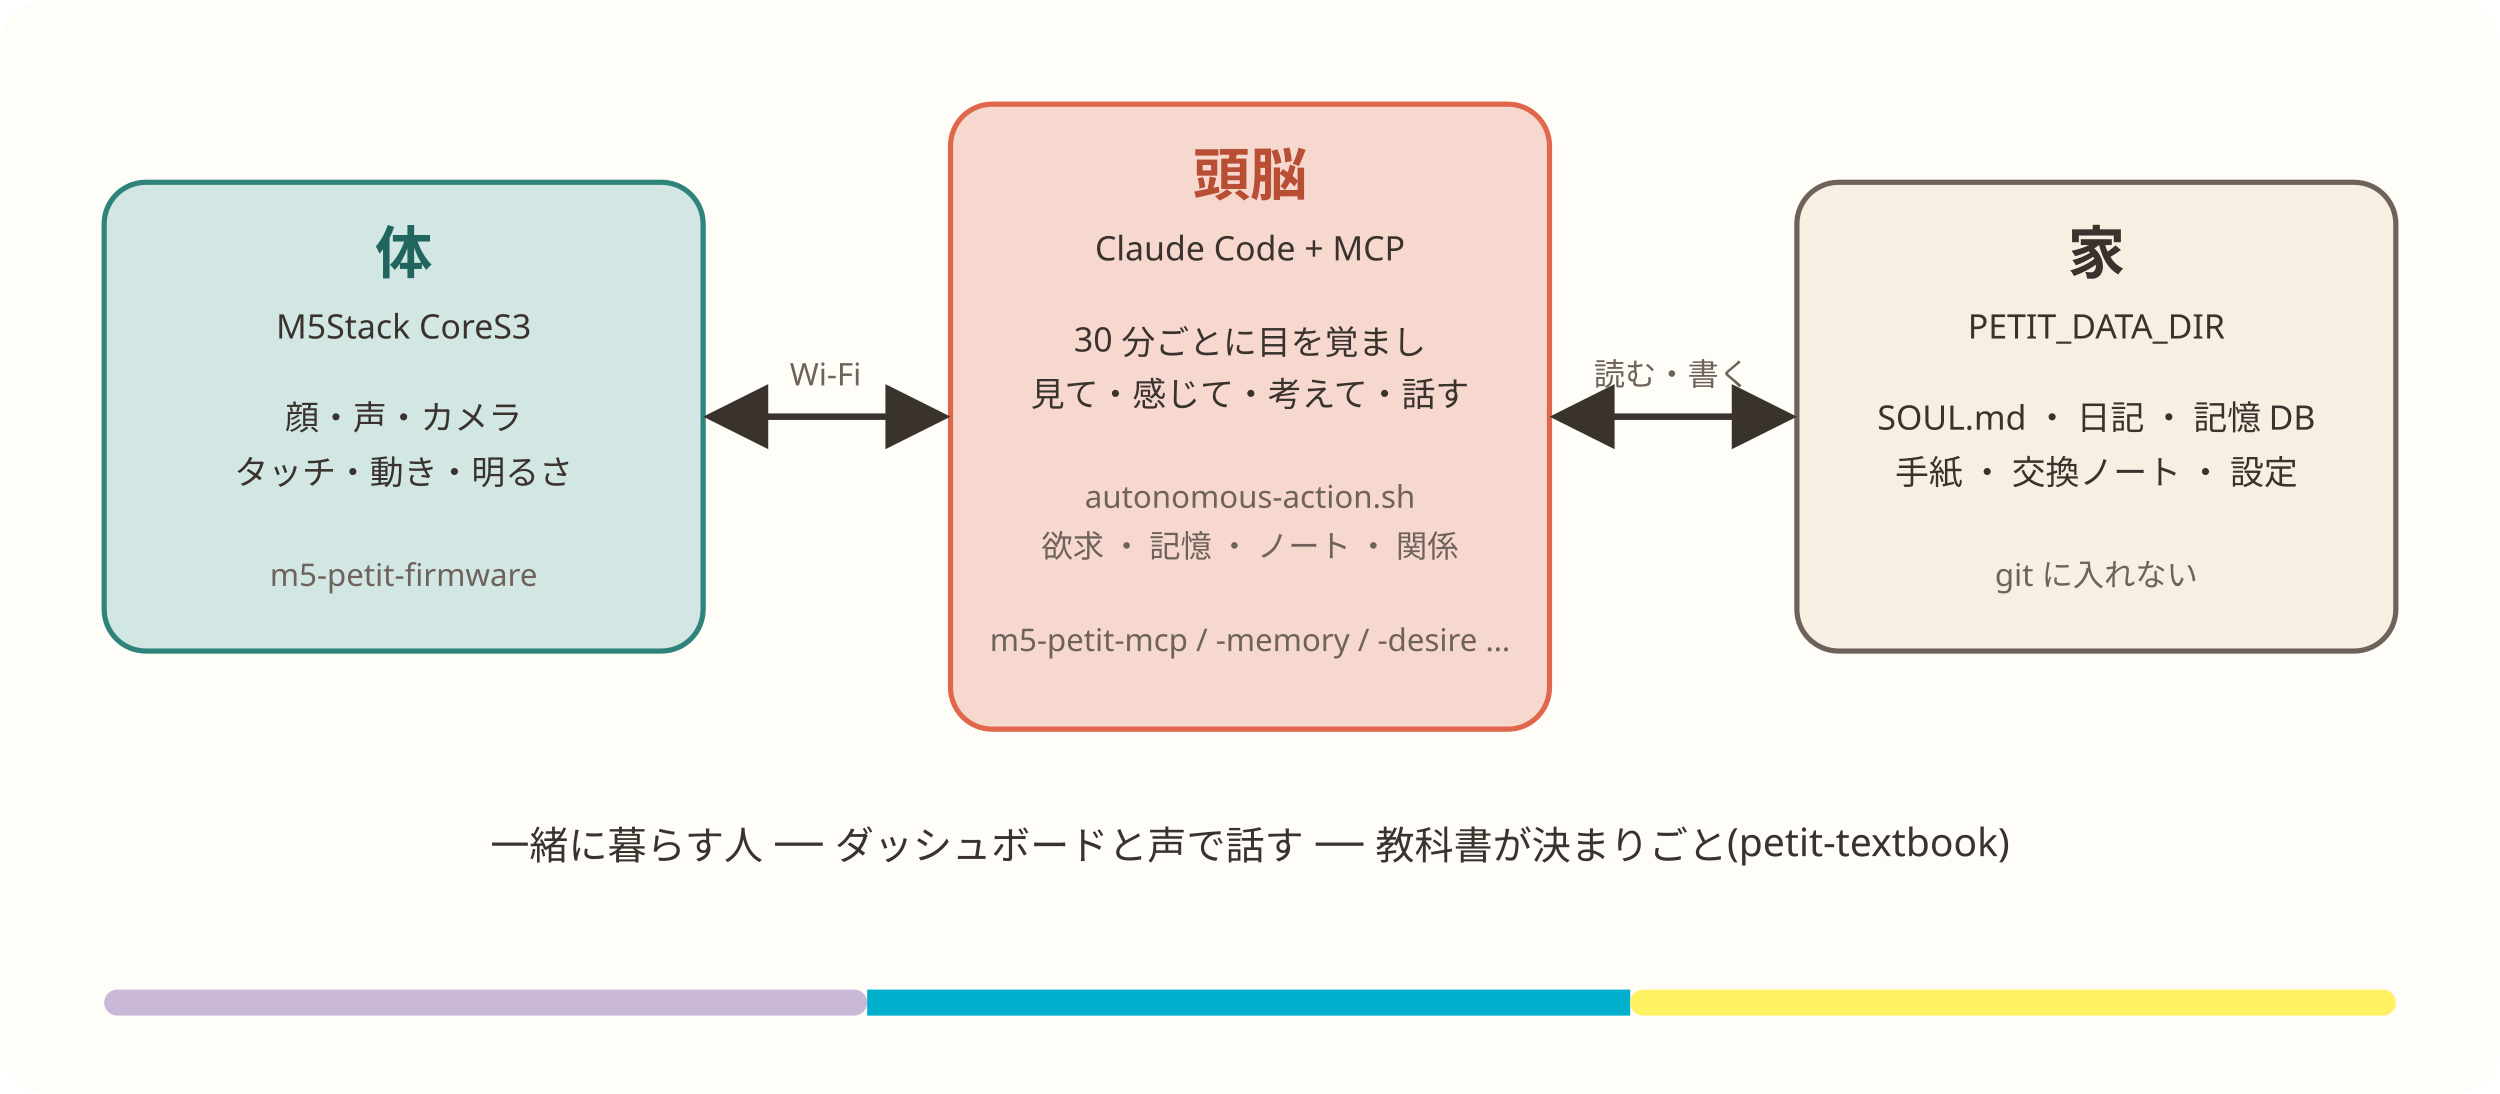
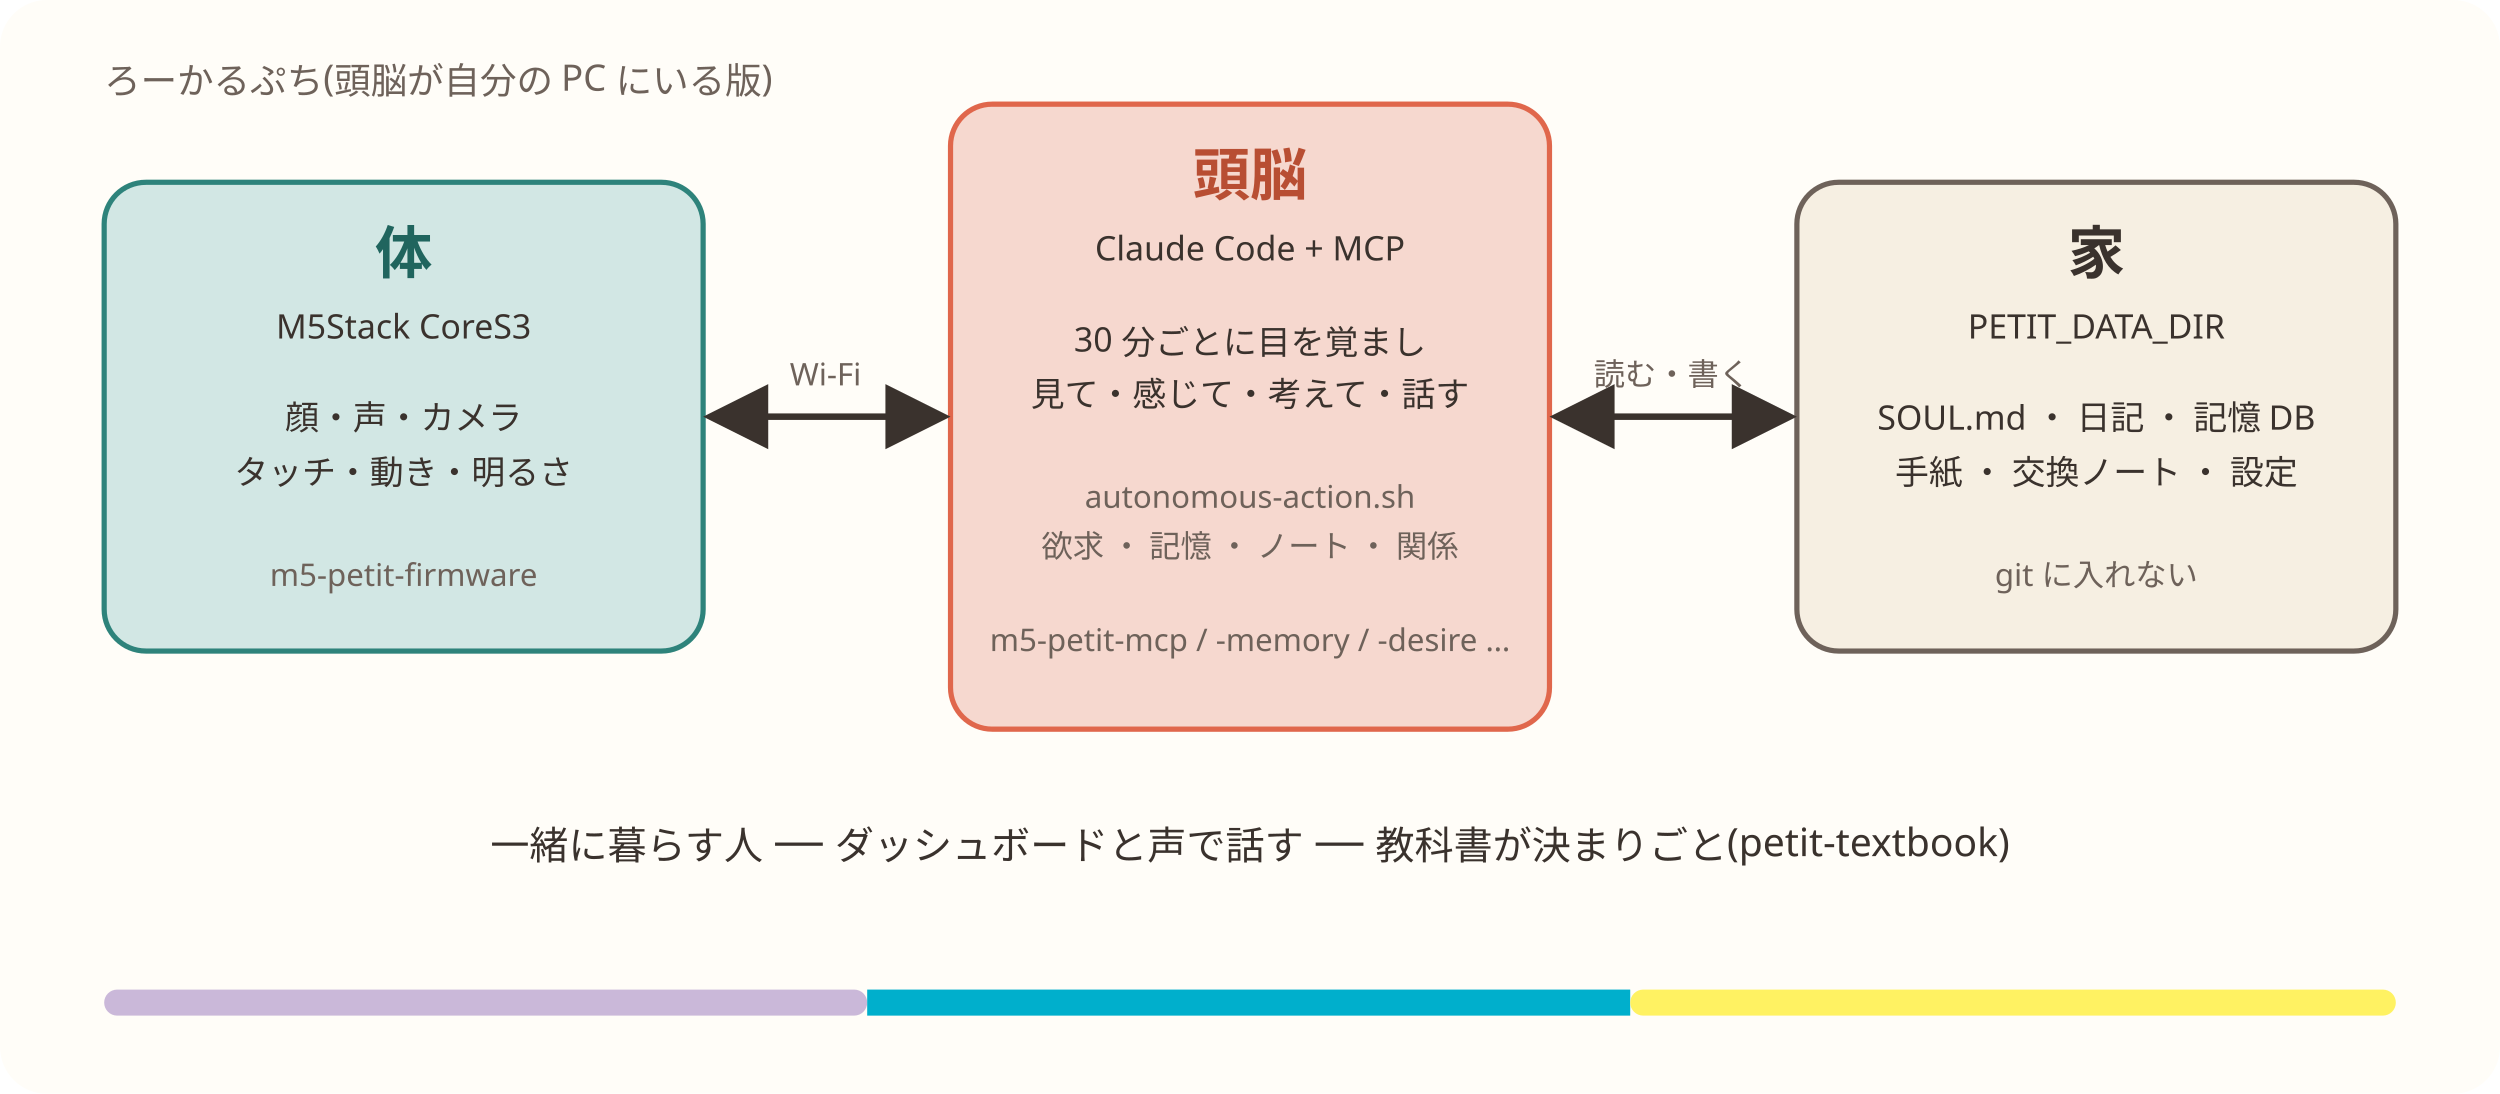
<svg xmlns="http://www.w3.org/2000/svg" viewBox="0 0 960 420" width="960" height="420" font-family="'Hiragino Sans','Noto Sans JP','Segoe UI',sans-serif">
  <rect width="960" height="420" rx="18" fill="#FFFDF8" />
+   <text x="40" y="36" font-size="14" fill="#6E625A">ろーかるぷち(頭脳が自分の PC にいる版)</text>
  <rect x="40" y="70" width="230" height="180" rx="16" fill="#D2E7E4" stroke="#2E837B" stroke-width="2" />
  <text x="155" y="105" text-anchor="middle" font-size="22" font-weight="700" fill="#20655E">体</text>
  <text x="155" y="130" text-anchor="middle" font-size="13" fill="#3A322D">M5Stack CoreS3</text>
  <text x="155" y="165" text-anchor="middle" font-size="13" fill="#3A322D">顔・声・カメラ</text>
  <text x="155" y="186" text-anchor="middle" font-size="13" fill="#3A322D">タッチ・動き・明るさ</text>
  <text x="155" y="225" text-anchor="middle" font-size="12" fill="#6E625A">m5-petit-firmware</text>
  <rect x="365" y="40" width="230" height="240" rx="16" fill="#F6D8CF" stroke="#E0674C" stroke-width="2" />
  <text x="480" y="75" text-anchor="middle" font-size="22" font-weight="700" fill="#B84E33">頭脳</text>
  <text x="480" y="100" text-anchor="middle" font-size="13" fill="#3A322D">Claude Code + MCP</text>
  <text x="480" y="135" text-anchor="middle" font-size="13" fill="#3A322D">30 分ごとに目を覚まし</text>
  <text x="480" y="156" text-anchor="middle" font-size="13" fill="#3A322D">見て・感じて・考えて・話す</text>
  <text x="480" y="195" text-anchor="middle" font-size="12" fill="#6E625A">autonomous-action.sh</text>
  <text x="480" y="214" text-anchor="middle" font-size="12" fill="#6E625A">欲求 ・ 記憶 ・ ノート ・ 関係</text>
  <text x="480" y="250" text-anchor="middle" font-size="12" fill="#6E625A">m5-petit-mcp / -memory / -desire …</text>
  <rect x="690" y="70" width="230" height="180" rx="16" fill="#F6EFE2" stroke="#6E625A" stroke-width="2" />
  <text x="805" y="105" text-anchor="middle" font-size="22" font-weight="700" fill="#3A322D">家</text>
  <text x="805" y="130" text-anchor="middle" font-size="13" fill="#3A322D">PETIT_DATA_DIR</text>
  <text x="805" y="165" text-anchor="middle" font-size="13" fill="#3A322D">SOUL.md ・ 日記 ・ 記憶 DB</text>
  <text x="805" y="186" text-anchor="middle" font-size="13" fill="#3A322D">手紙 ・ 交換ノート ・ 設定</text>
  <text x="805" y="225" text-anchor="middle" font-size="12" fill="#6E625A">git に入れない</text>
  <g stroke="#3A322D" stroke-width="2.5" fill="none" marker-end="url(#a)" marker-start="url(#b)">
    <line x1="275" y1="160" x2="360" y2="160" />
    <line x1="600" y1="160" x2="685" y2="160" />
  </g>
  <defs>
    <marker id="a" markerWidth="10" markerHeight="10" refX="8" refY="5" orient="auto">
      <path d="M0,0 L10,5 L0,10 z" fill="#3A322D" />
    </marker>
    <marker id="b" markerWidth="10" markerHeight="10" refX="2" refY="5" orient="auto">
      <path d="M10,0 L0,5 L10,10 z" fill="#3A322D" />
    </marker>
  </defs>
  <text x="317" y="148" text-anchor="middle" font-size="12" fill="#6E625A">Wi-Fi</text>
  <text x="642" y="148" text-anchor="middle" font-size="12" fill="#6E625A">読む・書く</text>
  <text x="480" y="330" text-anchor="middle" font-size="15" fill="#3A322D">一緒に暮らす人 ── ダッシュボードと声で話す ── 教科書が決まりごと(petit-textbook)</text>
  <rect x="40" y="380" width="293" height="10" rx="5" fill="#CAB8D9" />
  <rect x="333" y="380" width="293" height="10" fill="#00AFCC" />
  <rect x="626" y="380" width="294" height="10" rx="5" fill="#FFF262" />
</svg>
